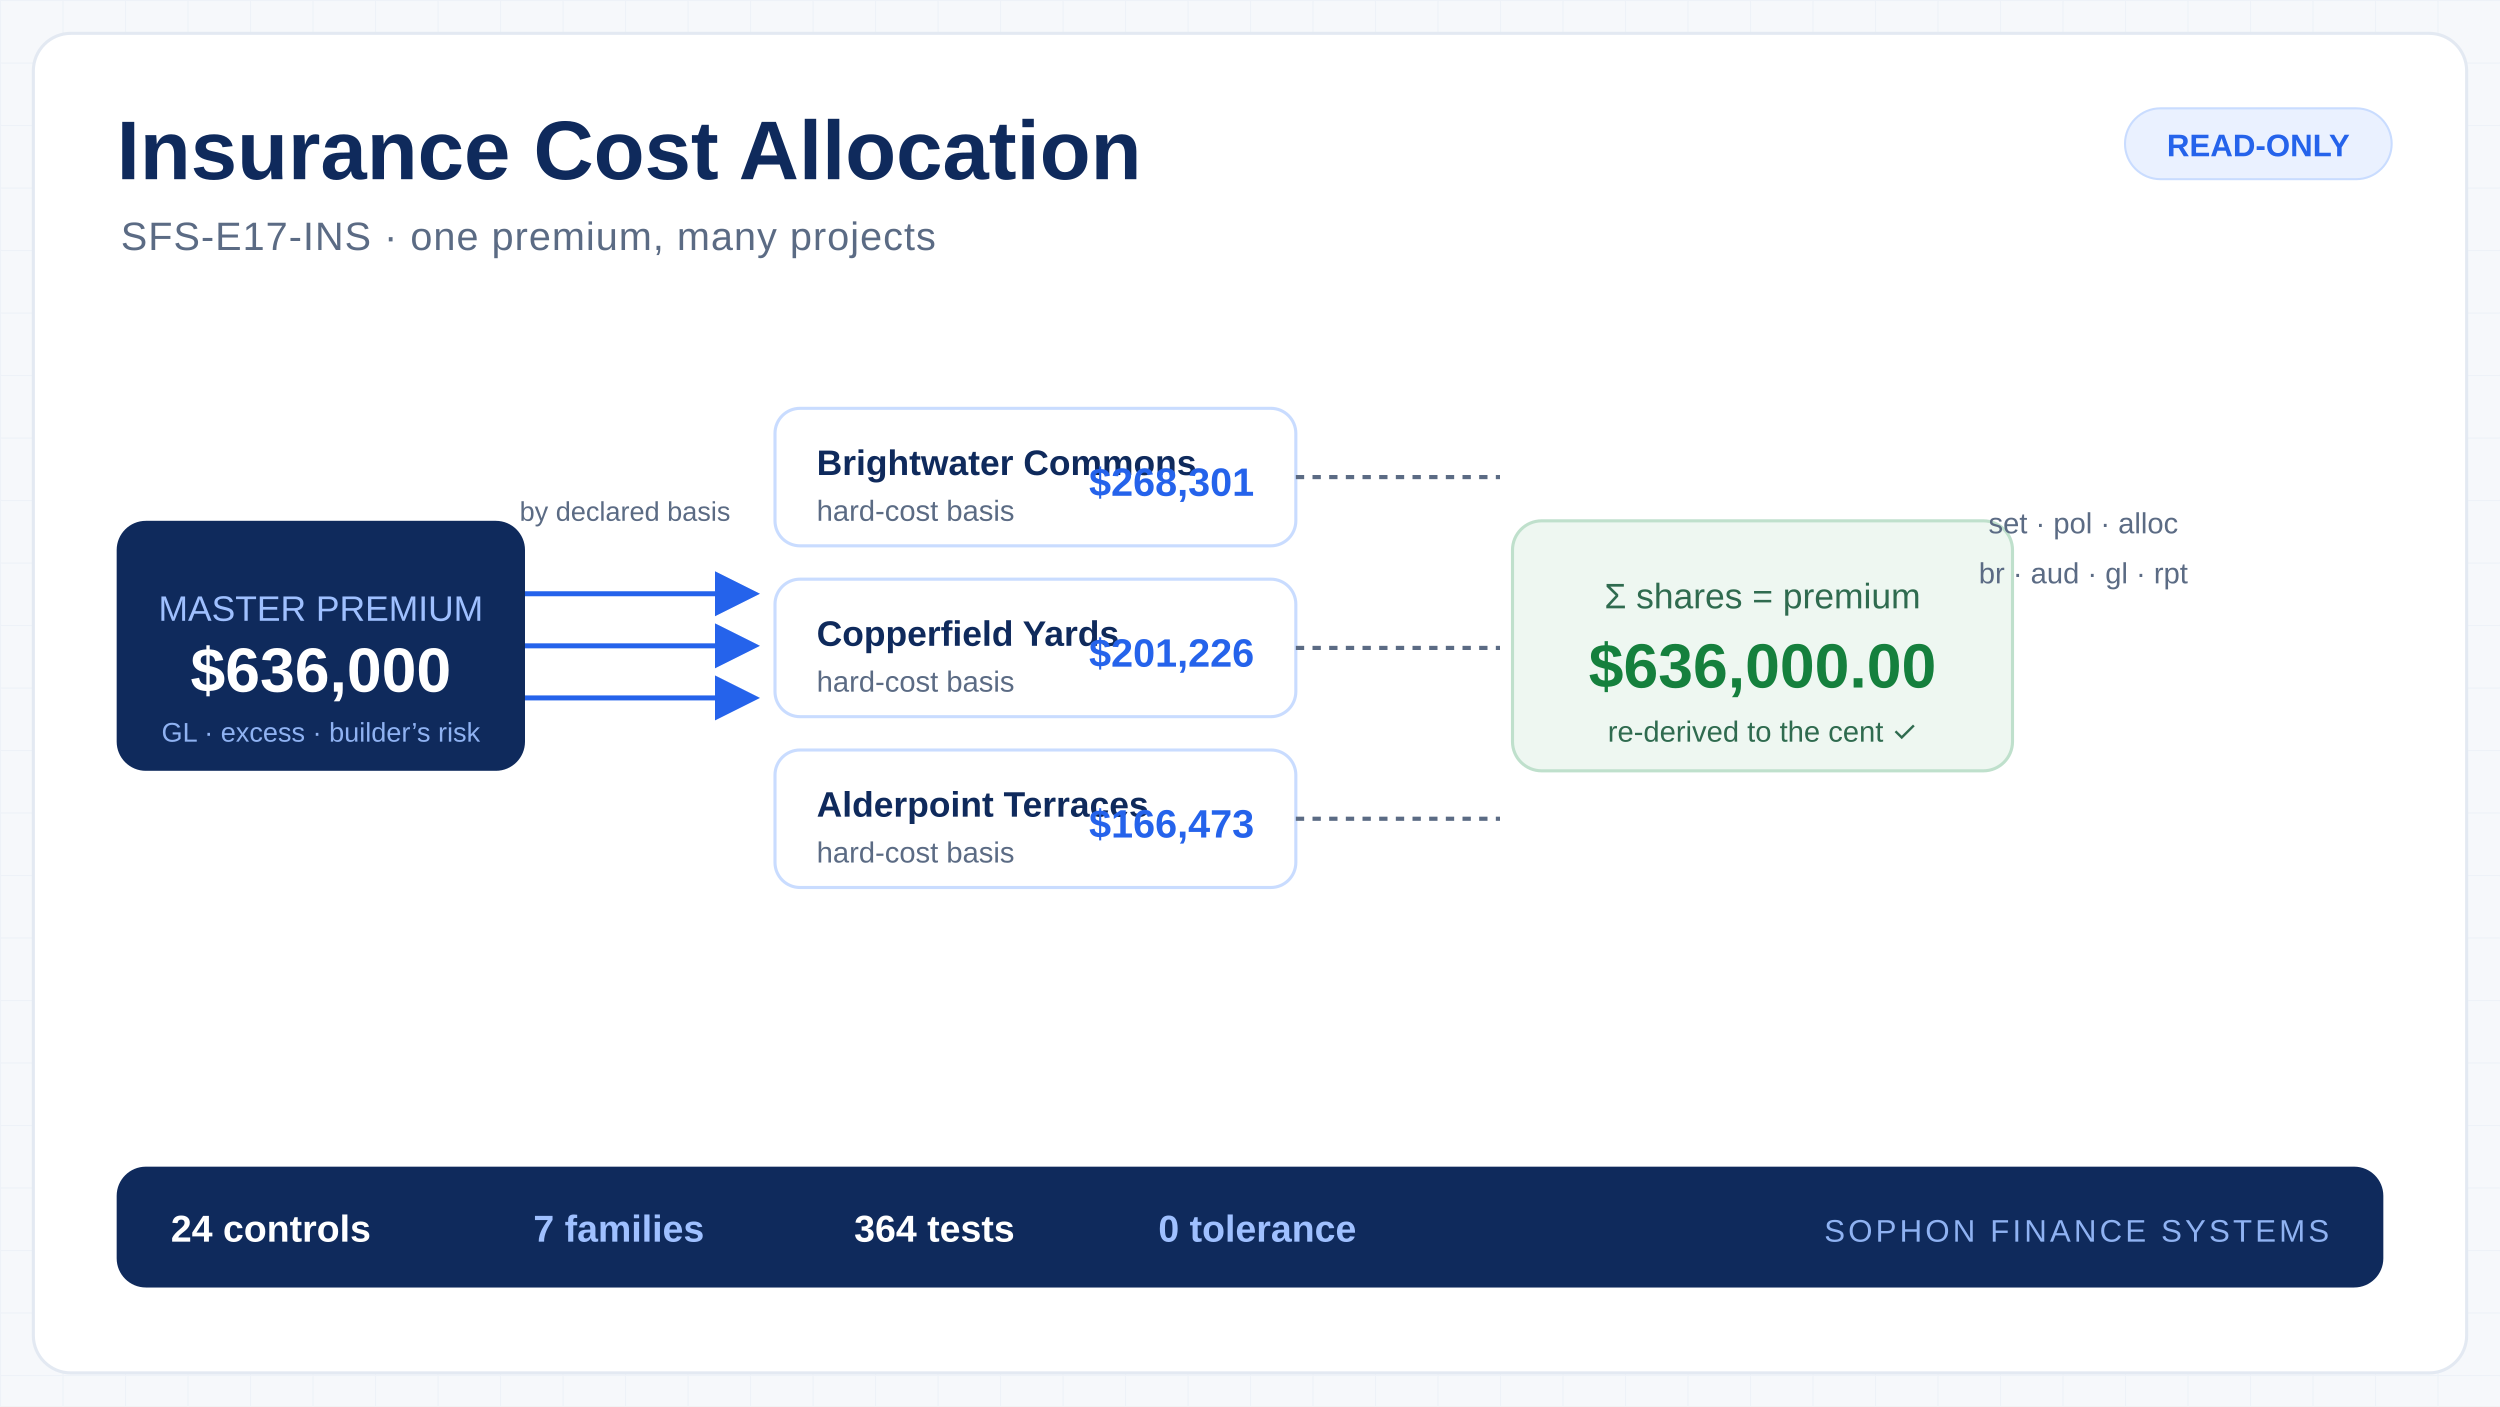
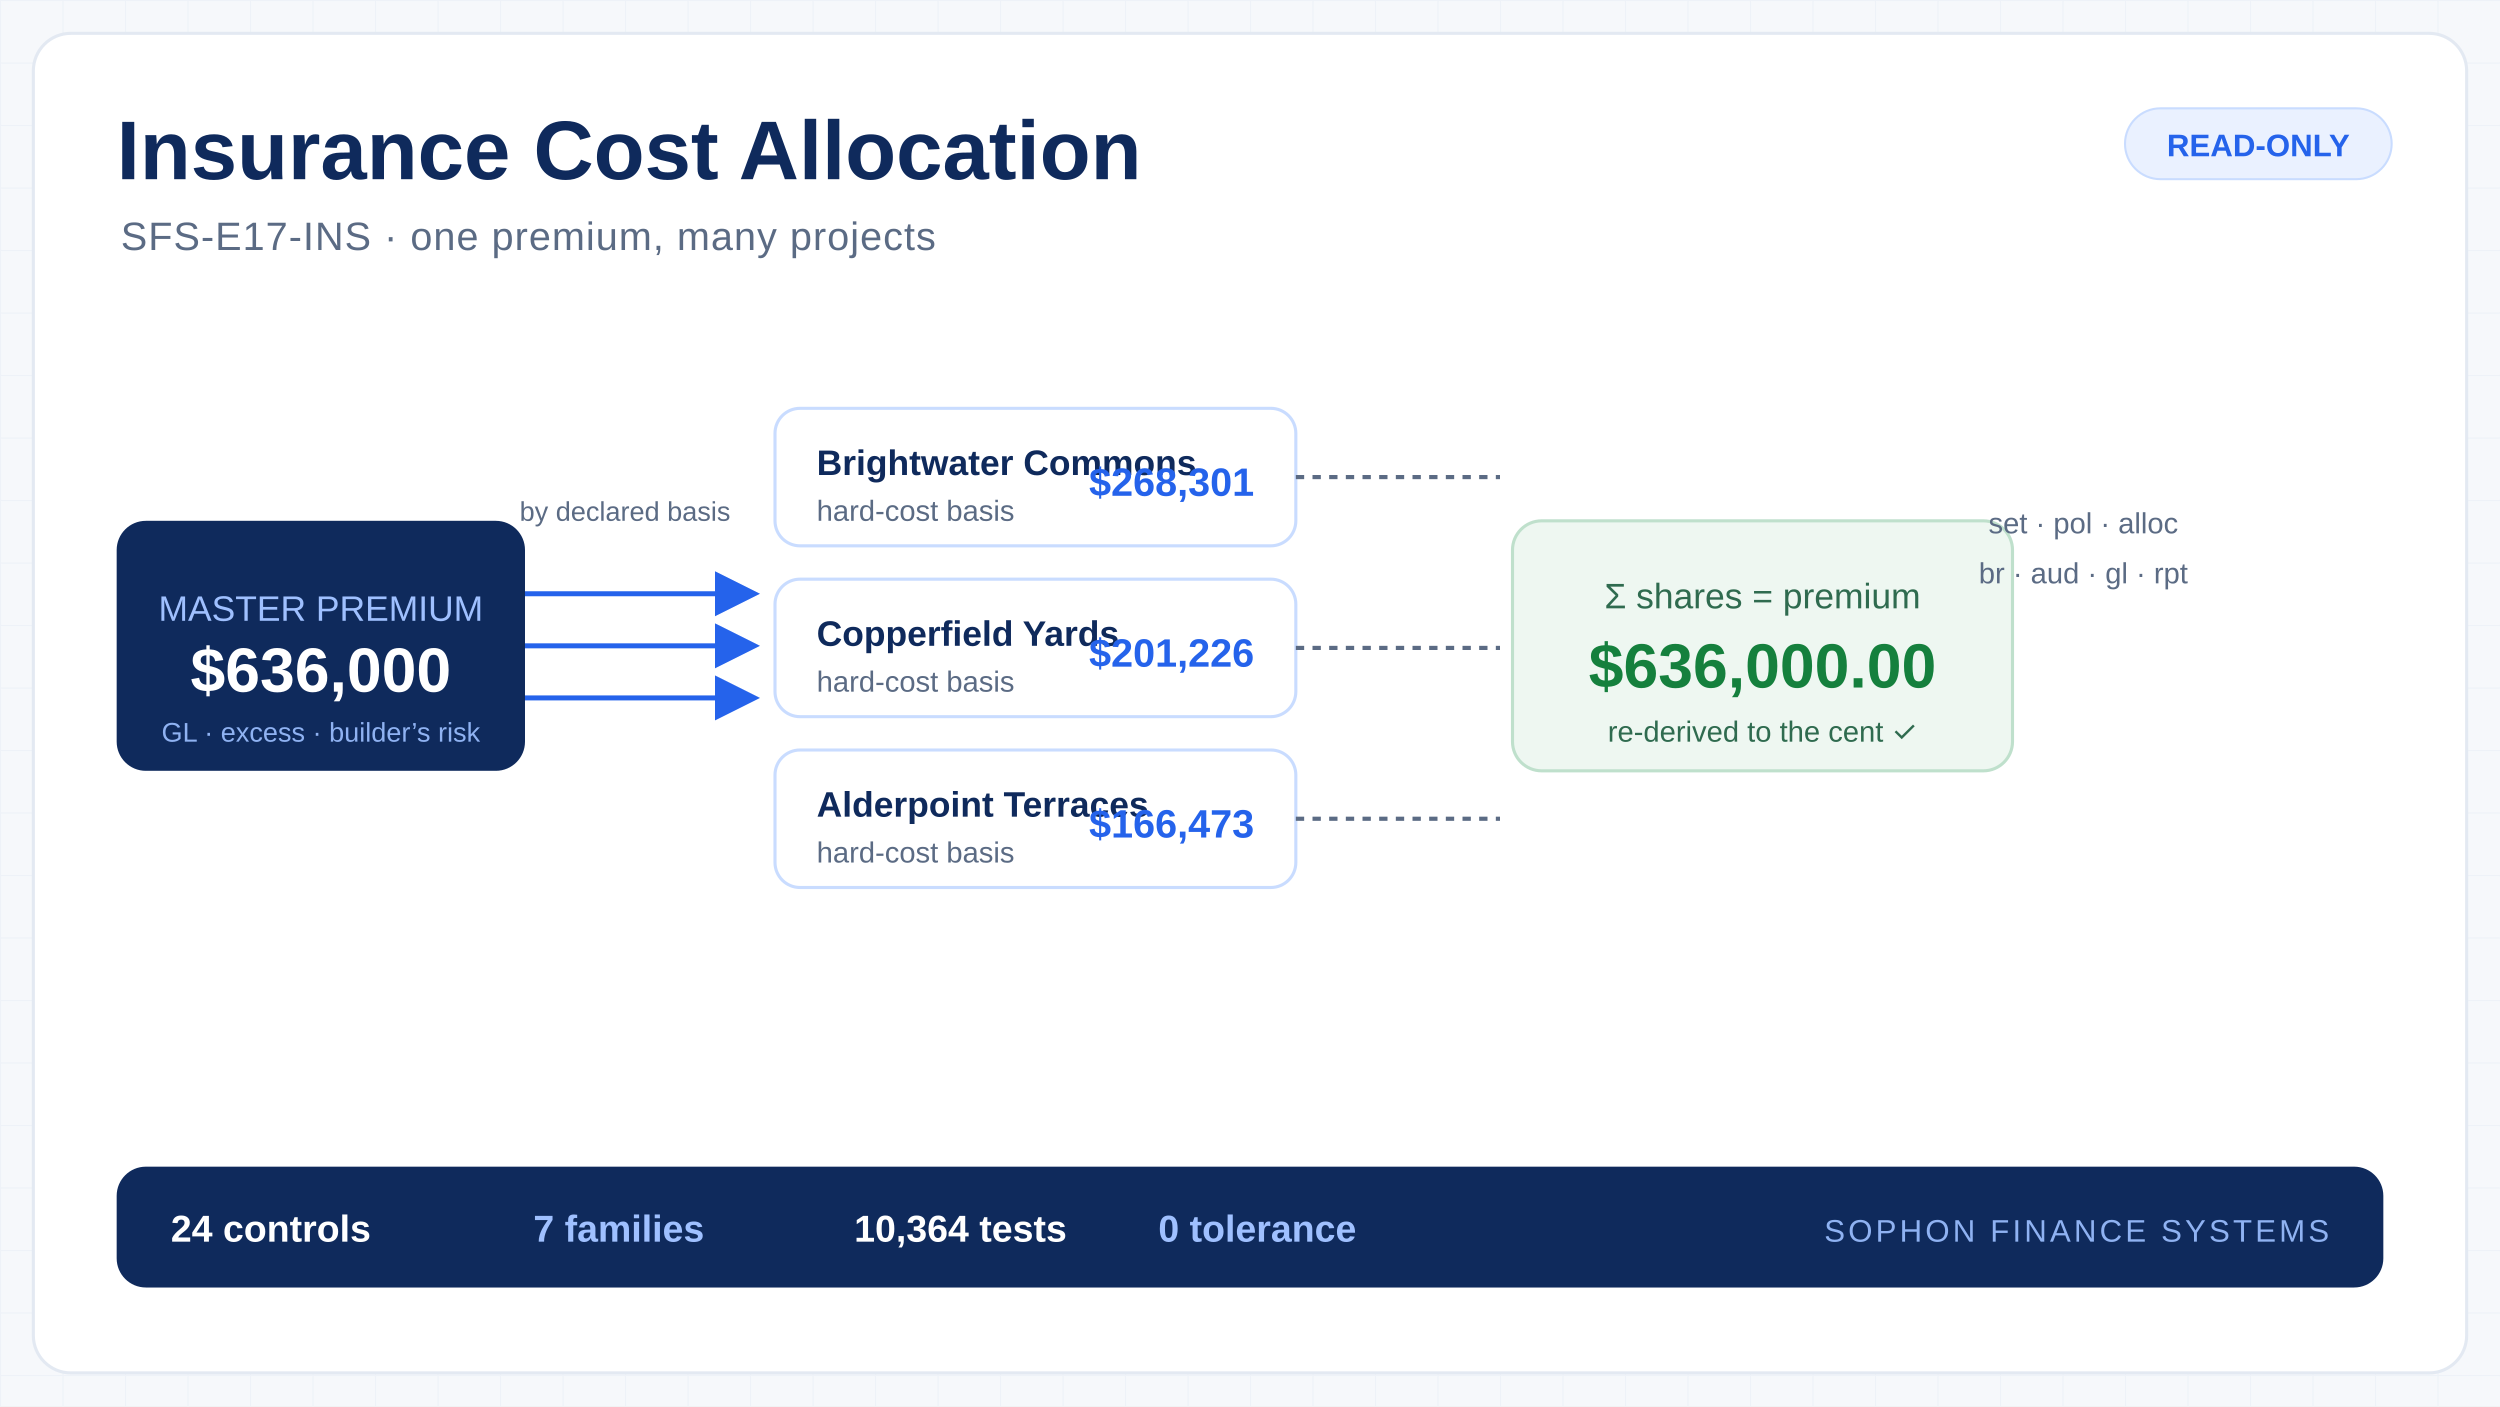
<svg xmlns="http://www.w3.org/2000/svg" viewBox="0 0 1200 675" width="1200" height="675" font-family="'Segoe UI',system-ui,-apple-system,Arial,sans-serif" role="img" aria-label="Insurance Cost Allocation engine tile: one master programme premium apportioned across three project job-cost cards and summing back to the premium.">
  <defs>
    <pattern id="grid-ins" width="30" height="30" patternUnits="userSpaceOnUse">
      <path d="M30 0H0V30" fill="none" stroke="#eef2f8" stroke-width="1" />
    </pattern>
    <marker id="arw-ins" markerWidth="9" markerHeight="9" refX="7" refY="4.5" orient="auto">
      <path d="M0 0L9 4.5L0 9Z" fill="#2563eb" />
    </marker>
  </defs>
  <rect width="1200" height="675" fill="#f6f8fb" />
  <rect width="1200" height="675" fill="url(#grid-ins)" />
  <rect x="16" y="16" width="1168" height="643" rx="18" fill="#ffffff" stroke="#e3e9f2" stroke-width="1.5" />
  <text x="56" y="86" font-size="40" font-weight="700" fill="#0f2a5c">Insurance Cost Allocation</text>
  <text x="58" y="120" font-size="19" fill="#5b6b84" letter-spacing="0.5">SFS-E17-INS · one premium, many projects</text>
  <rect x="1020" y="52" width="128" height="34" rx="17" fill="#eaf1ff" stroke="#c9dcff" />
  <text x="1084" y="75" font-size="15" font-weight="600" fill="#2563eb" text-anchor="middle">READ-ONLY</text>
  <rect x="56" y="250" width="196" height="120" rx="14" fill="#0f2a5c" />
  <text x="154" y="298" font-size="17" fill="#9fc0ff" text-anchor="middle">MASTER PREMIUM</text>
  <text x="154" y="332" font-size="30" font-weight="700" fill="#ffffff" text-anchor="middle">$636,000</text>
  <text x="154" y="356" font-size="13" fill="#8fb2f2" text-anchor="middle">GL · excess · builder’s risk</text>
  <path d="M252 285H360" fill="none" stroke="#2563eb" stroke-width="2.4" marker-end="url(#arw-ins)" />
  <path d="M252 310H360" fill="none" stroke="#2563eb" stroke-width="2.4" marker-end="url(#arw-ins)" />
  <path d="M252 335H360" fill="none" stroke="#2563eb" stroke-width="2.4" marker-end="url(#arw-ins)" />
  <text x="300" y="250" font-size="13" fill="#5b6b84" text-anchor="middle">by declared basis</text>
  <g>
    <rect x="372" y="196" width="250" height="66" rx="12" fill="#ffffff" stroke="#c9dcff" stroke-width="1.5" />
    <text x="392" y="228" font-size="17" font-weight="600" fill="#0f2a5c">Brightwater Commons</text>
    <text x="392" y="250" font-size="14" fill="#5b6b84">hard-cost basis</text>
    <text x="602" y="238" font-size="19" font-weight="700" fill="#2563eb" text-anchor="end">$268,301</text>
    <rect x="372" y="278" width="250" height="66" rx="12" fill="#ffffff" stroke="#c9dcff" stroke-width="1.5" />
    <text x="392" y="310" font-size="17" font-weight="600" fill="#0f2a5c">Copperfield Yards</text>
    <text x="392" y="332" font-size="14" fill="#5b6b84">hard-cost basis</text>
    <text x="602" y="320" font-size="19" font-weight="700" fill="#2563eb" text-anchor="end">$201,226</text>
    <rect x="372" y="360" width="250" height="66" rx="12" fill="#ffffff" stroke="#c9dcff" stroke-width="1.5" />
    <text x="392" y="392" font-size="17" font-weight="600" fill="#0f2a5c">Alderpoint Terraces</text>
    <text x="392" y="414" font-size="14" fill="#5b6b84">hard-cost basis</text>
    <text x="602" y="402" font-size="19" font-weight="700" fill="#2563eb" text-anchor="end">$166,473</text>
  </g>
  <path d="M622 229H720" fill="none" stroke="#5b6b84" stroke-width="2" stroke-dasharray="4 4" />
  <path d="M622 311H720" fill="none" stroke="#5b6b84" stroke-width="2" stroke-dasharray="4 4" />
  <path d="M622 393H720" fill="none" stroke="#5b6b84" stroke-width="2" stroke-dasharray="4 4" />
  <rect x="726" y="250" width="240" height="120" rx="14" fill="#eef7f1" stroke="#bfe0cc" stroke-width="1.5" />
  <text x="846" y="292" font-size="17" fill="#2f6b4f" text-anchor="middle">Σ shares = premium</text>
  <text x="846" y="330" font-size="30" font-weight="700" fill="#15803d" text-anchor="middle">$636,000.00</text>
  <text x="846" y="356" font-size="14" fill="#2f6b4f" text-anchor="middle">re-derived to the cent ✓</text>
  <text x="1000" y="256" font-size="14" fill="#5b6b84" text-anchor="middle">set · pol · alloc</text>
  <text x="1000" y="280" font-size="14" fill="#5b6b84" text-anchor="middle">br · aud · gl · rpt</text>
  <rect x="56" y="560" width="1088" height="58" rx="14" fill="#0f2a5c" />
  <text x="82" y="596" font-size="18" font-weight="600" fill="#ffffff">24 controls</text>
  <text x="256" y="596" font-size="18" font-weight="600" fill="#9fc0ff">7 families</text>
-   <text x="410" y="596" font-size="18" font-weight="600" fill="#ffffff">364 tests</text>
+   <text x="410" y="596" font-size="18" font-weight="600" fill="#ffffff">10,364 tests</text>
  <text x="556" y="596" font-size="18" font-weight="600" fill="#9fc0ff">0 tolerance</text>
  <text x="1118" y="596" font-size="15" fill="#8fb2f2" text-anchor="end" letter-spacing="1.5">SOPHON FINANCE SYSTEMS</text>
</svg>
